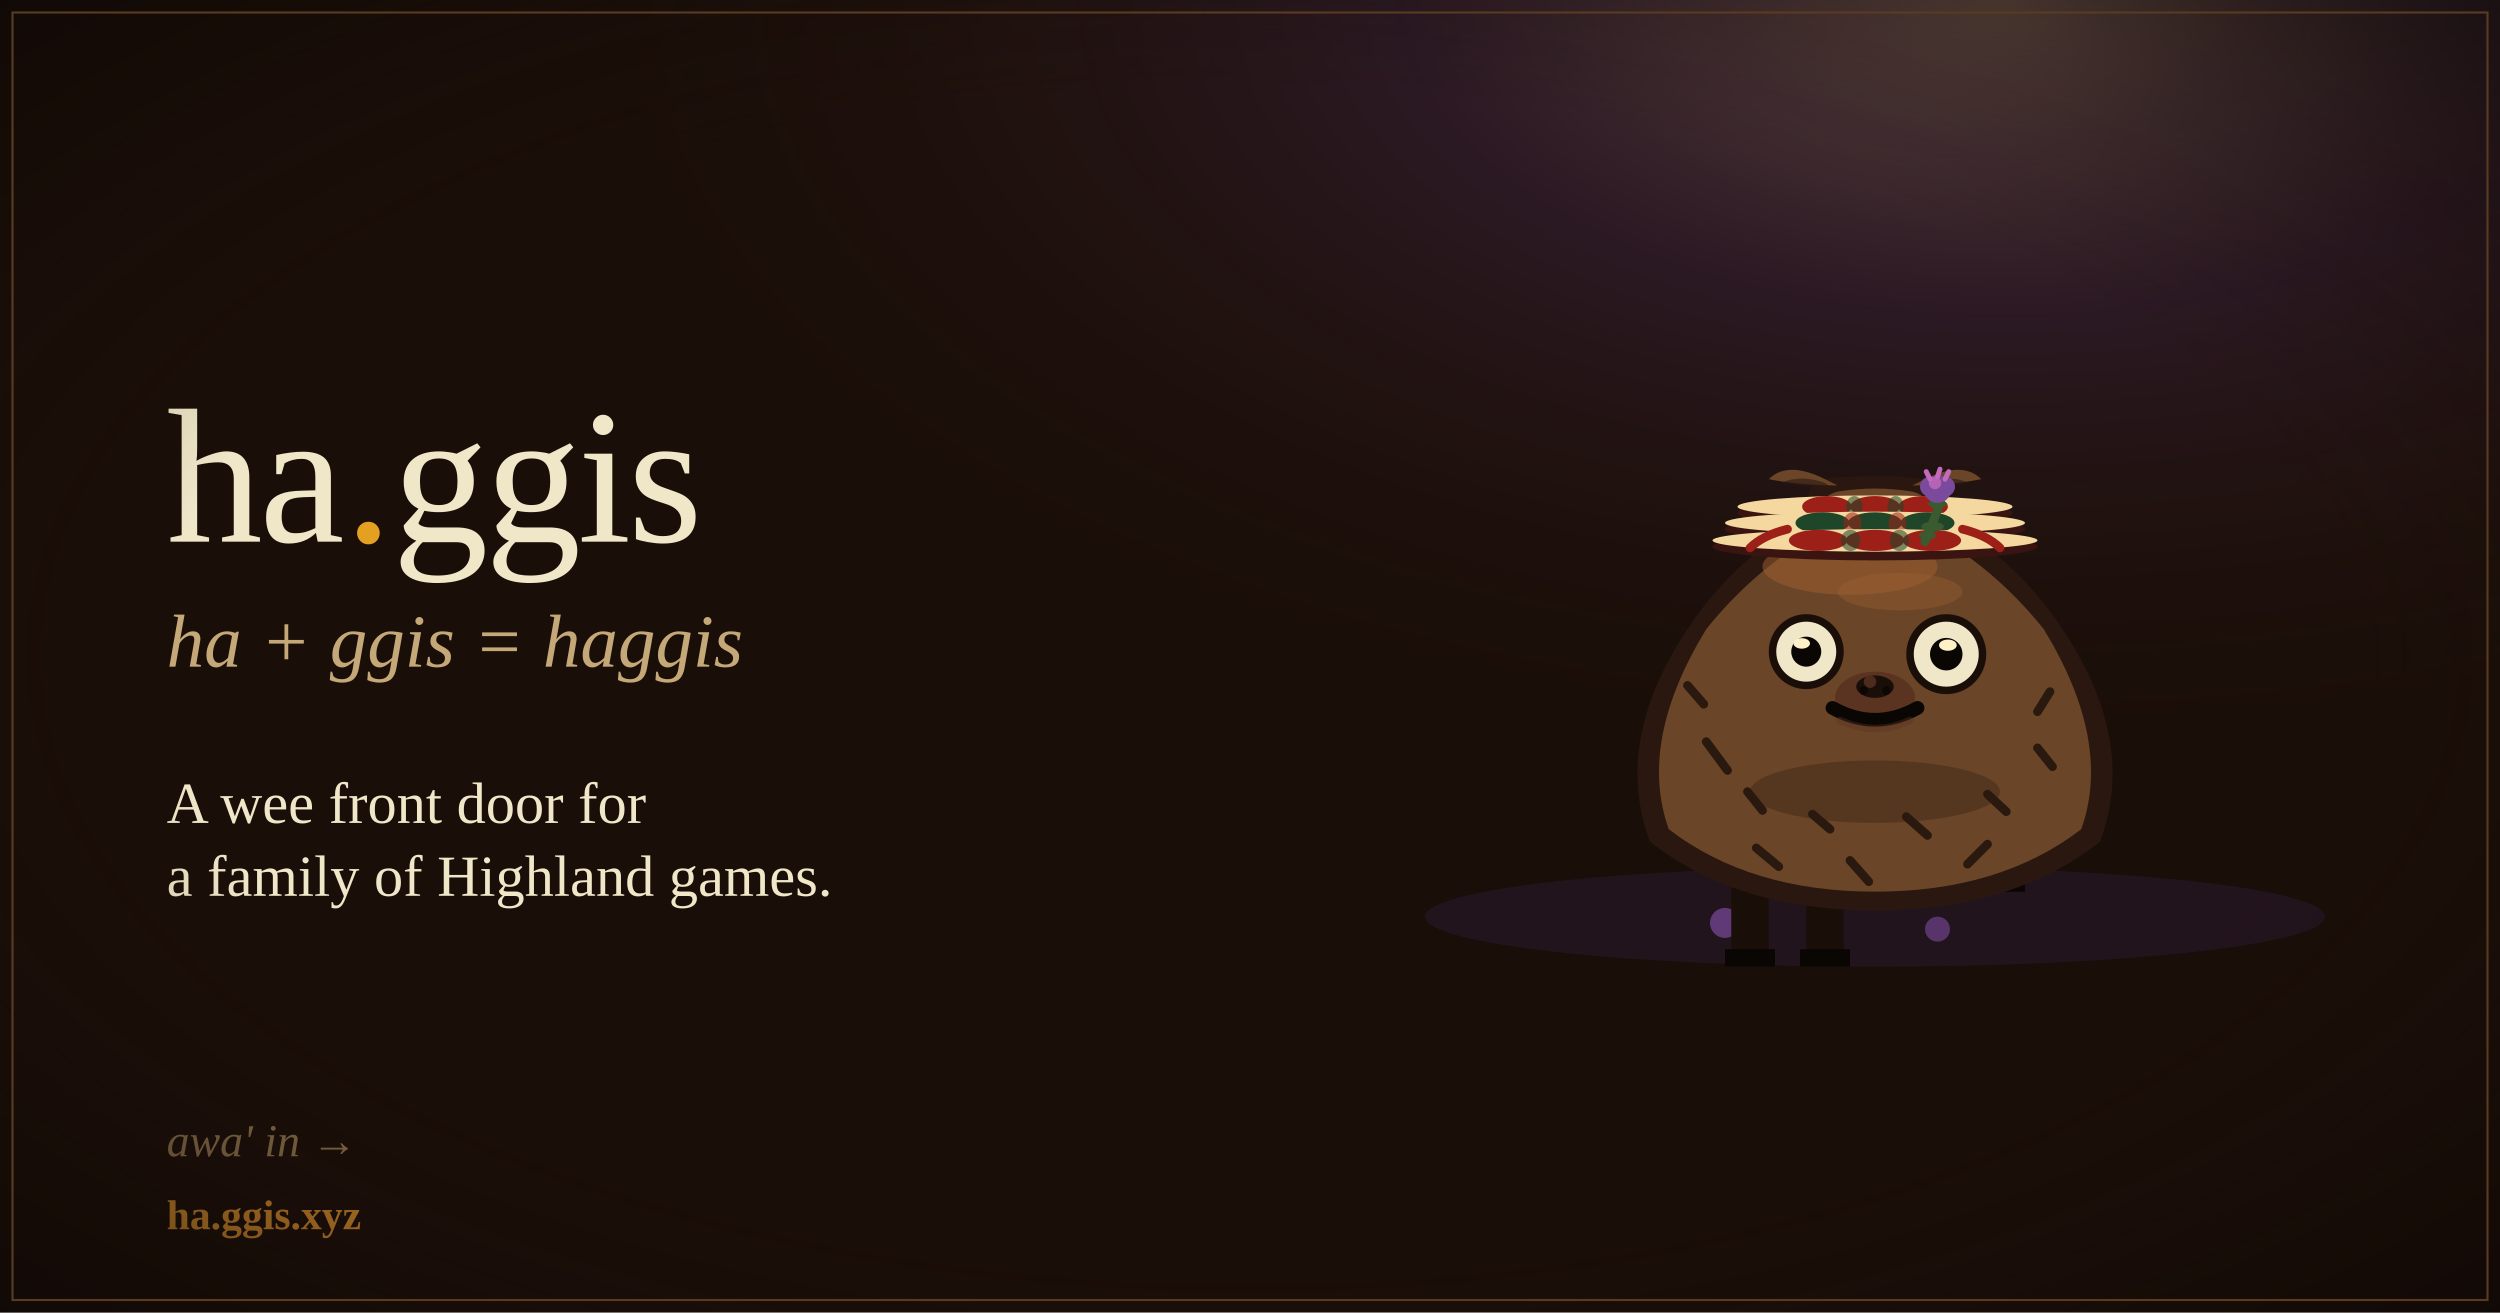
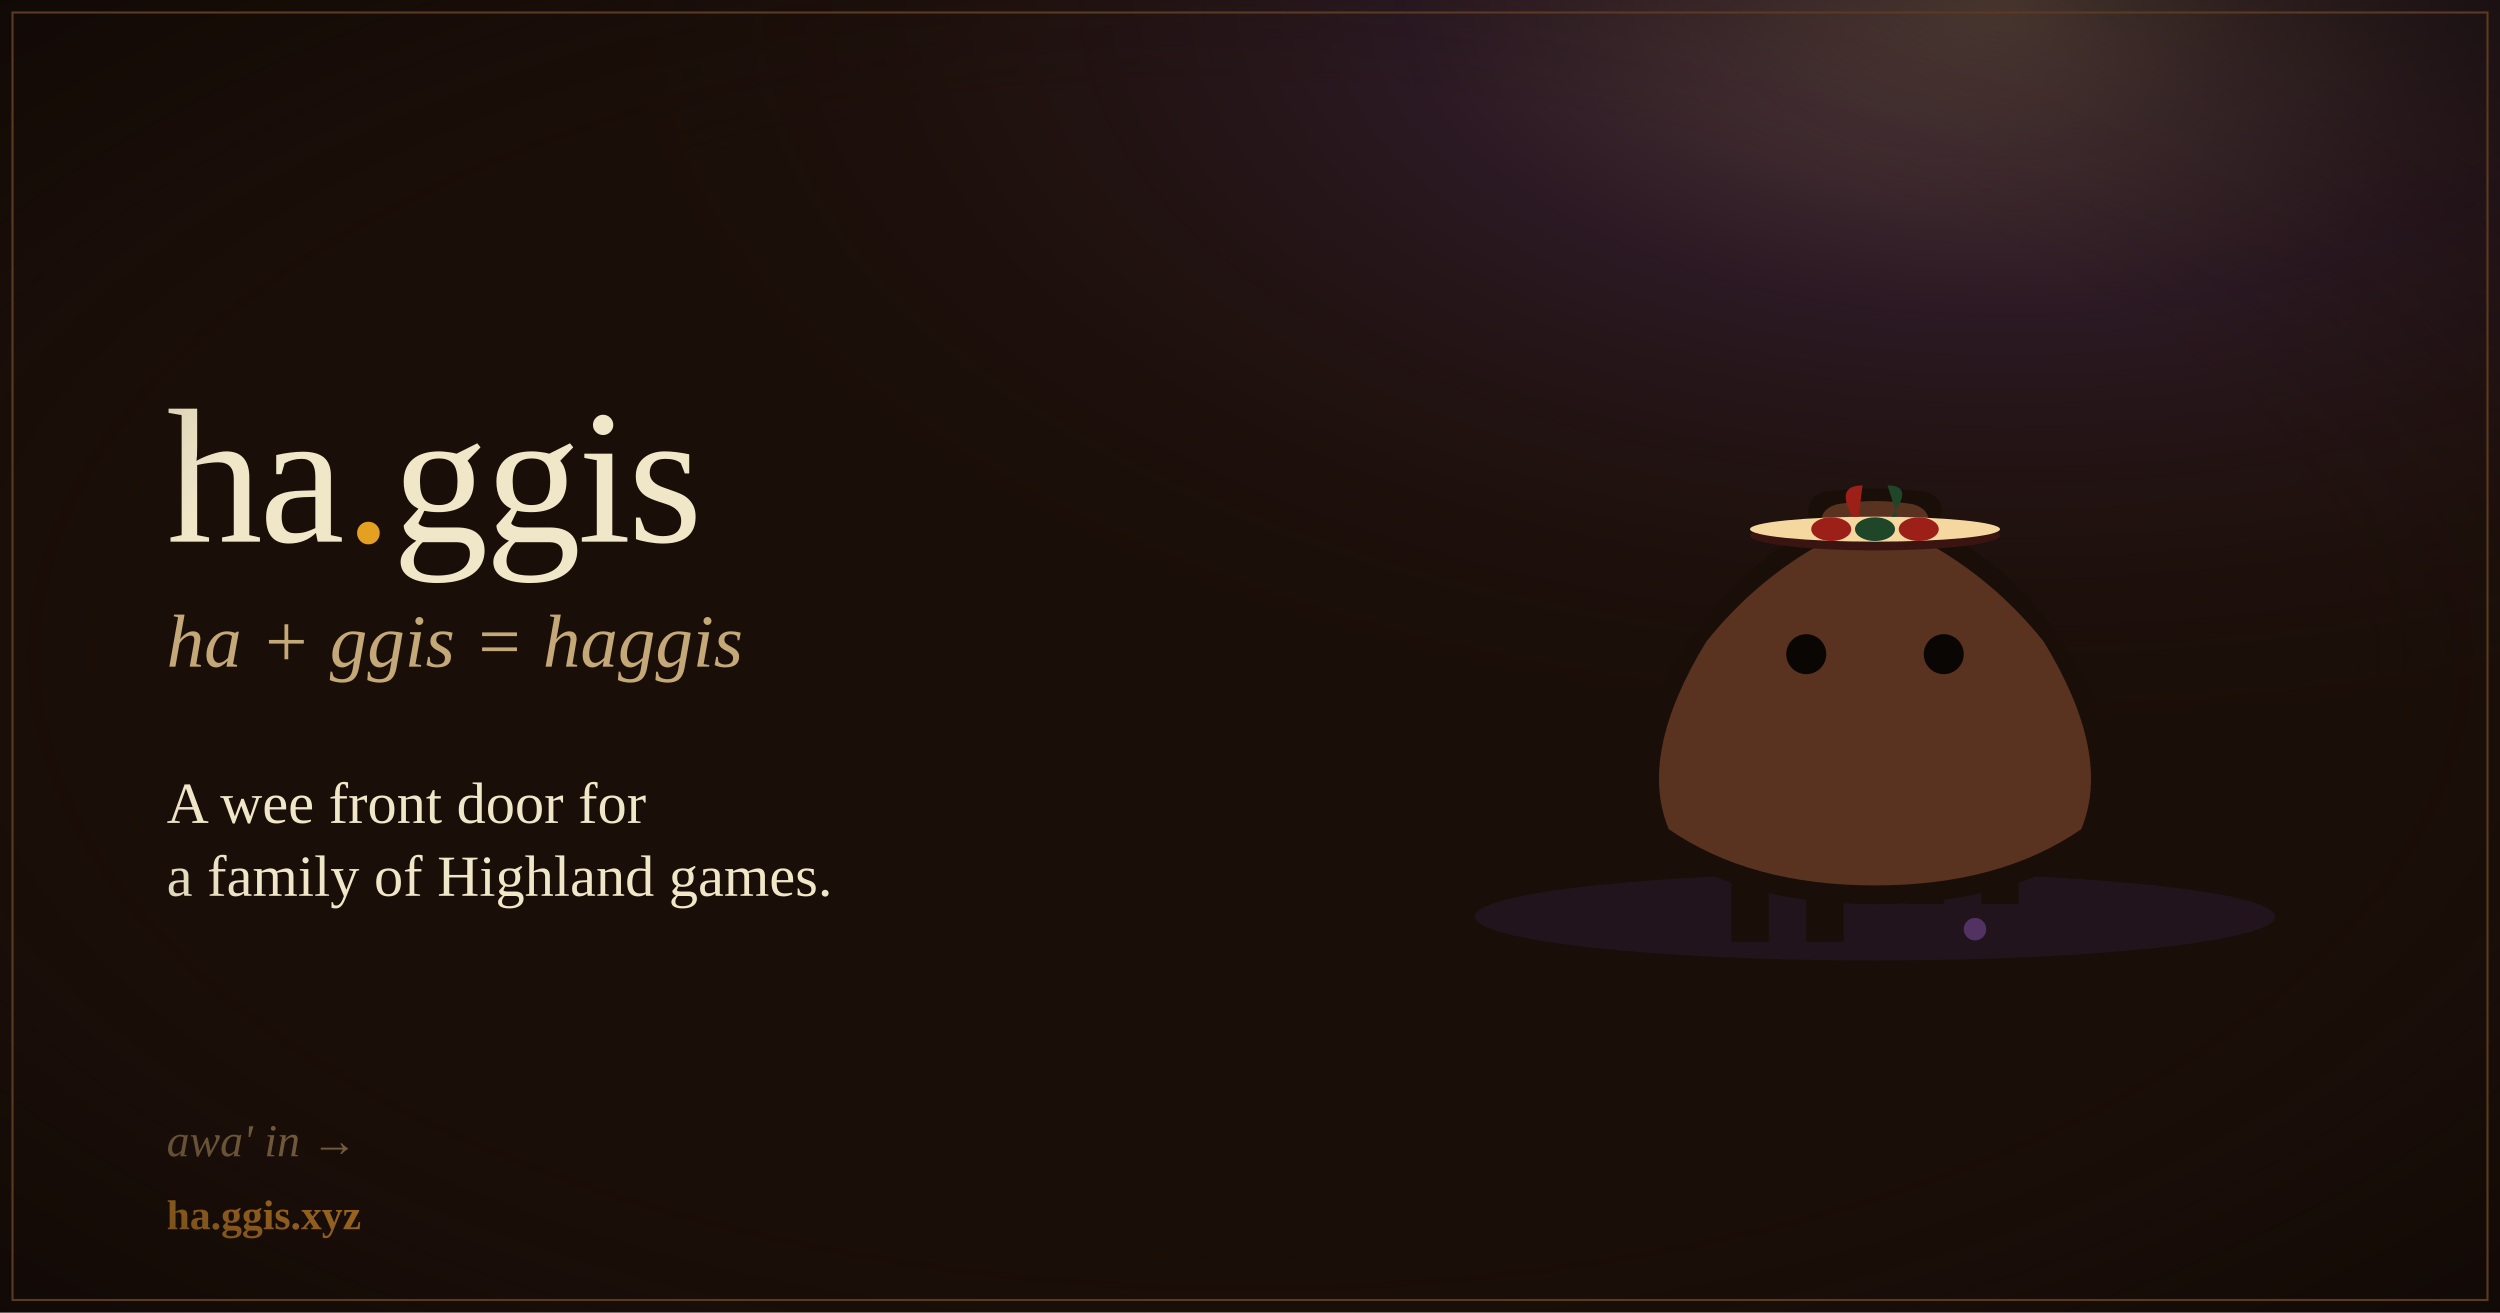
<svg xmlns="http://www.w3.org/2000/svg" viewBox="0 0 1200 630" width="1200" height="630" role="img" aria-label="ha.ggis hub — ha + ggis = haggis. A wee front door for highland games.">
  <defs>
    <radialGradient id="dawn" cx="80%" cy="0%" r="80%">
      <stop offset="0%" stop-color="#f4c8b8" stop-opacity="0.32" />
      <stop offset="30%" stop-color="#7a4a9c" stop-opacity="0.18" />
      <stop offset="70%" stop-color="#3a2418" stop-opacity="0" />
    </radialGradient>
    <radialGradient id="vignette" cx="50%" cy="50%" r="72%">
      <stop offset="60%" stop-color="#1a0e08" stop-opacity="0" />
      <stop offset="100%" stop-color="#0a0604" stop-opacity="0.65" />
    </radialGradient>
  </defs>
  <rect x="0" y="0" width="1200" height="630" fill="#1a0e08" />
  <rect x="0" y="0" width="1200" height="630" fill="url(#dawn)" />
  <g font-family="'Old Standard TT', 'IM Fell English', Cormorant Garamond, Georgia, 'Iowan Old Style', 'Apple Garamond', Baskerville, 'Times New Roman', serif" fill="#f0e6c8">
    <text x="80" y="260" font-size="92" font-weight="400" letter-spacing="-1.5">ha<tspan fill="#e4a020">.</tspan>ggis</text>
    <text x="80" y="320" font-size="36" font-style="italic" fill="#c4a878">ha + ggis = haggis</text>
    <text x="80" y="395" font-size="28" font-weight="400" fill="#f0e6c8">A wee front door for</text>
    <text x="80" y="430" font-size="28" font-weight="400" fill="#f0e6c8">a family of Highland games.</text>
    <text x="80" y="555" font-size="22" font-style="italic" fill="#8a6f4a">awa' in →</text>
    <text x="80" y="590" font-size="20" font-weight="600" fill="#c8842a">ha.ggis.xyz</text>
  </g>
  <g transform="translate(900 320) scale(6)">
-     <ellipse cx="0" cy="20" rx="36" ry="4" fill="#28182c" opacity="0.6" />
-     <circle cx="-12" cy="20.5" r="1.2" fill="#7a4a9c" opacity="0.7" />
-     <circle cx="5" cy="21" r="1.0" fill="#7a4a9c" opacity="0.6" />
+     <ellipse cx="0" cy="20" rx="32" ry="3.5" fill="#28182c" opacity="0.6" />
+     <circle cx="-10" cy="20.5" r="1.0" fill="#7a4a9c" opacity="0.7" />
+     <circle cx="8" cy="21" r="0.9" fill="#7a4a9c" opacity="0.55" />
    <g fill="#1a0e08">
-       <rect x="-11.5" y="15" width="3.0" height="9" />
-       <rect x="-5.5" y="15" width="3.0" height="9" />
-       <rect x="2.5" y="15" width="3.0" height="3" />
-       <rect x="8.5" y="15" width="3.0" height="3" />
+       <rect x="-11.5" y="15" width="3.0" height="7" />
+       <rect x="-5.5" y="15" width="3.0" height="7" />
+       <rect x="2.5" y="15" width="3.0" height="4" />
+       <rect x="8.5" y="15" width="3.0" height="4" />
    </g>
-     <g fill="#0a0604">
-       <rect x="-12" y="22.6" width="4.0" height="1.4" />
-       <rect x="-6" y="22.6" width="4.0" height="1.4" />
-       <rect x="2" y="16.6" width="4.0" height="1.4" />
-       <rect x="8" y="16.6" width="4.0" height="1.4" />
-     </g>
-     <path d="M -5,-12 Q -6,-14.5 -4,-15 Q 0,-15.5 4,-15 Q 6,-14.5 5,-12              Q 11,-9 15,-3 Q 21,6 18,14 Q 11,19.5 0,19.5              Q -11,19.5 -18,14 Q -21,6 -15,-3 Q -11,-9 -5,-12 Z" fill="#2a1810" />
-     <path d="M -4,-11 Q -5,-13.5 -3,-14 Q 0,-14.5 3,-14 Q 5,-13.5 4,-11              Q 9.5,-8 13.5,-3 Q 19,6 16.5,13 Q 10,18 0,18              Q -10,18 -16.5,13 Q -19,6 -13.5,-3 Q -9.5,-8 -4,-11 Z" fill="#6a4528" />
-     <ellipse cx="-2" cy="-8" rx="7" ry="2.25" fill="#a06030" opacity="0.5" />
-     <ellipse cx="2" cy="-6" rx="5" ry="1.5" fill="#a06030" opacity="0.35" />
-     <g stroke="#1a0e08" stroke-width="0.7" stroke-linecap="round" opacity="0.8">
-       <line x1="-13.5" y1="6" x2="-11.8" y2="8.3" />
-       <line x1="-10.2" y1="10" x2="-9" y2="11.5" />
-       <line x1="-5" y1="11.8" x2="-3.6" y2="13" />
-       <line x1="2.5" y1="12" x2="4.2" y2="13.5" />
-       <line x1="9" y1="10.2" x2="10.5" y2="11.6" />
-       <line x1="13" y1="6.5" x2="14.2" y2="8" />
-       <line x1="-15" y1="1.5" x2="-13.7" y2="3" />
-       <line x1="14" y1="2" x2="13" y2="3.6" />
-       <line x1="-9.5" y1="14.5" x2="-7.7" y2="16" />
-       <line x1="9" y1="14.2" x2="7.4" y2="15.8" />
-       <line x1="-2" y1="15.5" x2="-0.5" y2="17.2" />
-     </g>
-     <ellipse cx="0" cy="10" rx="10" ry="2.5" fill="#2a1810" opacity="0.32" />
-     <path d="M -4,-15 Q -7,-16.5 -8.5,-15 Q -6,-14.5 -3,-14.5 Z" fill="#6a4528" />
-     <path d="M -4,-14.7 Q -6,-15.4 -7.5,-14.7 Q -5,-14.3 -3.5,-14.3 Z" fill="#2a1810" opacity="0.6" />
-     <path d="M 4,-15 Q 7,-16.5 8.5,-15 Q 6,-14.5 3,-14.5 Z" fill="#6a4528" />
-     <path d="M 4,-14.7 Q 6,-15.4 7.5,-14.7 Q 5,-14.3 3.5,-14.3 Z" fill="#2a1810" opacity="0.6" />
-     <ellipse cx="0" cy="-12.3" rx="11" ry="1.1" fill="#3a1410" />
-     <ellipse cx="0" cy="-12.8" rx="11" ry="0.9" fill="#f4d8a0" />
-     <ellipse cx="-3.85" cy="-12.8" rx="1.98" ry="0.85" fill="#9c2018" />
-     <ellipse cx="0" cy="-12.8" rx="1.98" ry="0.85" fill="#9c2018" />
-     <ellipse cx="3.85" cy="-12.8" rx="1.98" ry="0.85" fill="#9c2018" />
-     <ellipse cx="-1.65" cy="-12.8" rx="0.66" ry="0.85" fill="#1f4628" opacity="0.55" />
-     <ellipse cx="1.65" cy="-12.8" rx="0.66" ry="0.85" fill="#1f4628" opacity="0.55" />
-     <ellipse cx="0" cy="-11" rx="12" ry="1.1" fill="#3a1410" />
-     <ellipse cx="0" cy="-11.5" rx="12" ry="0.9" fill="#f4d8a0" />
-     <ellipse cx="-4.2" cy="-11.5" rx="2.16" ry="0.85" fill="#1f4628" />
-     <ellipse cx="0" cy="-11.5" rx="2.16" ry="0.85" fill="#1f4628" />
-     <ellipse cx="4.2" cy="-11.5" rx="2.16" ry="0.85" fill="#1f4628" />
-     <ellipse cx="-1.8" cy="-11.5" rx="0.72" ry="0.85" fill="#9c2018" opacity="0.55" />
-     <ellipse cx="1.8" cy="-11.5" rx="0.72" ry="0.85" fill="#9c2018" opacity="0.55" />
-     <ellipse cx="0" cy="-9.6" rx="13" ry="1.1" fill="#3a1410" />
-     <ellipse cx="0" cy="-10.1" rx="13" ry="0.9" fill="#f4d8a0" />
-     <ellipse cx="-4.55" cy="-10.1" rx="2.34" ry="0.85" fill="#9c2018" />
-     <ellipse cx="0" cy="-10.1" rx="2.34" ry="0.85" fill="#9c2018" />
-     <ellipse cx="4.55" cy="-10.1" rx="2.34" ry="0.85" fill="#9c2018" />
-     <ellipse cx="-1.95" cy="-10.1" rx="0.78" ry="0.85" fill="#1f4628" opacity="0.55" />
-     <ellipse cx="1.95" cy="-10.1" rx="0.78" ry="0.85" fill="#1f4628" opacity="0.55" />
-     <g stroke="#9c2018" stroke-width="0.7" stroke-linecap="round" fill="none">
-       <path d="M -7,-11 Q -9,-10.5 -10,-9.5" />
-       <path d="M 7,-11 Q 9,-10.5 10,-9.5" />
-     </g>
-     <line x1="4" y1="-10" x2="5" y2="-12.5" stroke="#3a5a30" stroke-width="0.7" stroke-linecap="round" />
-     <ellipse cx="4.6" cy="-11.2" rx="0.9" ry="0.4" fill="#3a5a30" />
-     <ellipse cx="4.2" cy="-10.5" rx="0.7" ry="0.35" fill="#3a5a30" opacity="0.85" />
-     <path d="M 4.2,-13 L 5,-13.8 L 5.8,-13 L 5,-12.4 Z" fill="#3a5a30" />
-     <circle cx="5" cy="-14.2" r="1.1" fill="#7a4a9c" />
-     <circle cx="4.4" cy="-14.4" r="0.8" fill="#7a4a9c" />
-     <circle cx="5.6" cy="-14.4" r="0.8" fill="#7a4a9c" />
-     <circle cx="4.8" cy="-14.7" r="0.5" fill="#c46abc" opacity="0.8" />
-     <g stroke="#c46abc" stroke-width="0.4" stroke-linecap="round">
-       <line x1="5" y1="-15.2" x2="5.2" y2="-15.8" />
-       <line x1="4.4" y1="-15.0" x2="4.1" y2="-15.6" />
-       <line x1="5.6" y1="-15.0" x2="5.9" y2="-15.6" />
-     </g>
-     <ellipse cx="0" cy="2.5" rx="3.2" ry="2.1" fill="#5a3220" opacity="0.9" />
-     <ellipse cx="0" cy="1.6" rx="1.5" ry="0.9" fill="#1a0e08" />
-     <circle cx="-0.4" cy="1.2" r="0.5" fill="#5a3220" opacity="0.8" />
-     <circle cx="-0.9" cy="1.9" r="0.35" fill="#0a0604" opacity="0.85" />
-     <circle cx="0.9" cy="1.9" r="0.35" fill="#0a0604" opacity="0.85" />
-     <path d="M -3.4,3.3 Q 0,5.2 3.4,3.3" stroke="#0a0604" stroke-width="1.1" stroke-linecap="round" fill="none" />
-     <path d="M -2.8,4.3 Q 0,5.6 2.8,4.3" stroke="#5a3220" stroke-width="0.6" stroke-linecap="round" fill="none" opacity="0.4" />
-     <circle cx="-5.5" cy="-1.2" r="3.0" fill="#1a0e08" />
-     <ellipse cx="-5.5" cy="-1.2" rx="2.4" ry="2.4" fill="#f0e6c8" />
-     <circle cx="-5.5" cy="-1.2" r="1.2" fill="#0a0604" />
-     <ellipse cx="-5.86" cy="-1.86" rx="0.66" ry="0.42" fill="#fff0c8" />
-     <circle cx="5.7" cy="-1" r="3.2" fill="#1a0e08" />
-     <ellipse cx="5.7" cy="-1" rx="2.6" ry="2.6" fill="#f0e6c8" />
-     <circle cx="5.7" cy="-1" r="1.3" fill="#0a0604" />
-     <ellipse cx="5.83" cy="-1.72" rx="0.71" ry="0.45" fill="#fff0c8" />
+     <path d="M -5,-11 Q -6,-13.5 -4,-14 Q 0,-14.5 4,-14 Q 6,-13.5 5,-11              Q 11,-8 15,-2 Q 21,7 18,14 Q 11,19 0,19              Q -11,19 -18,14 Q -21,7 -15,-2 Q -11,-8 -5,-11 Z" fill="#1a0e08" />
+     <path d="M -4,-10 Q -5,-12.5 -3,-13 Q 0,-13.5 3,-13 Q 5,-12.5 4,-10              Q 9.5,-7 13.5,-2 Q 19,7 16.5,13 Q 10,17.5 0,17.5              Q -10,17.5 -16.5,13 Q -19,7 -13.5,-2 Q -9.5,-7 -4,-10 Z" fill="#5a3220" />
+     <ellipse cx="0" cy="-10.5" rx="10" ry="1.2" fill="#3a1410" />
+     <ellipse cx="0" cy="-11" rx="10" ry="1.0" fill="#f4d8a0" />
+     <ellipse cx="-3.5" cy="-11" rx="1.6" ry="0.95" fill="#9c2018" />
+     <ellipse cx="0" cy="-11" rx="1.6" ry="0.95" fill="#1f4628" />
+     <ellipse cx="3.5" cy="-11" rx="1.6" ry="0.95" fill="#9c2018" />
+     <path d="M -1.8,-12 Q -3.2,-14.5 -1,-14.5 L -1.3,-12 Z" fill="#9c2018" />
+     <path d="M 1.3,-12 Q 3.2,-14.5 1,-14.5 L 1.8,-12 Z" fill="#1f4628" />
+     <circle cx="-5.5" cy="-1" r="1.6" fill="#0a0604" />
+     <circle cx="5.5" cy="-1" r="1.6" fill="#0a0604" />
  </g>
  <rect x="0" y="0" width="1200" height="630" fill="url(#vignette)" pointer-events="none" />
  <rect x="6" y="6" width="1188" height="618" fill="none" stroke="#5a3a20" stroke-width="1" />
</svg>
